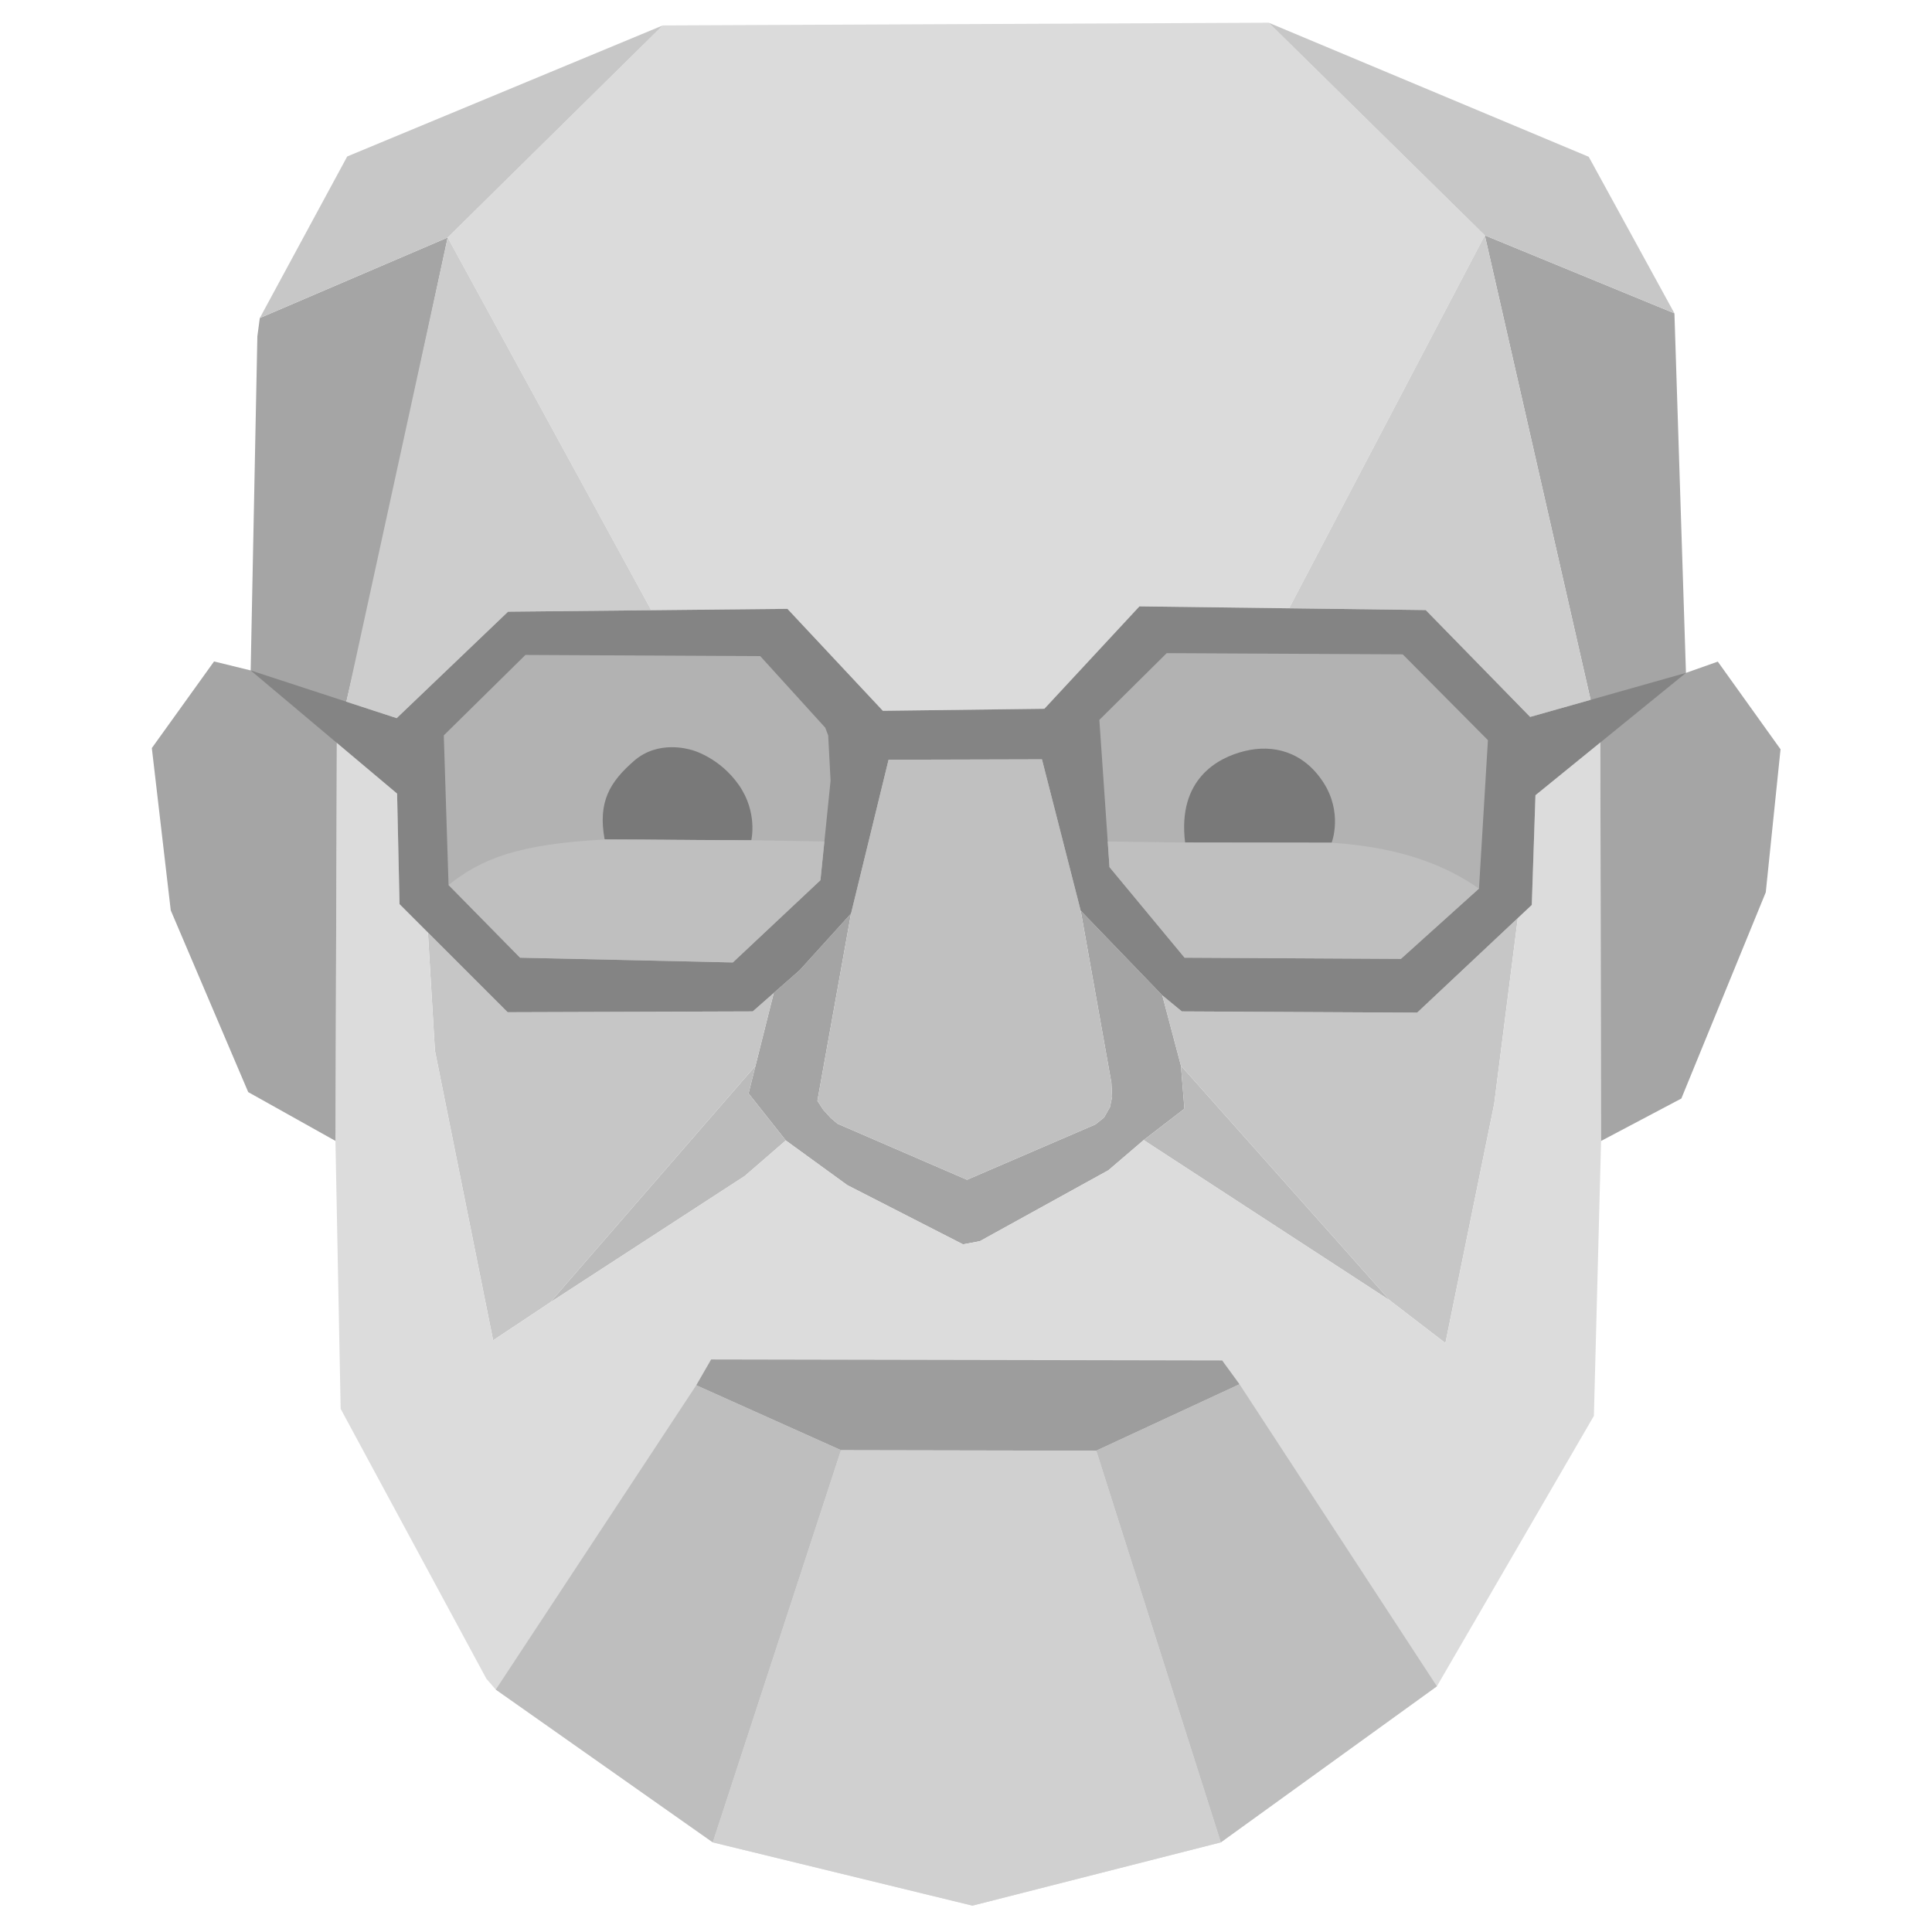
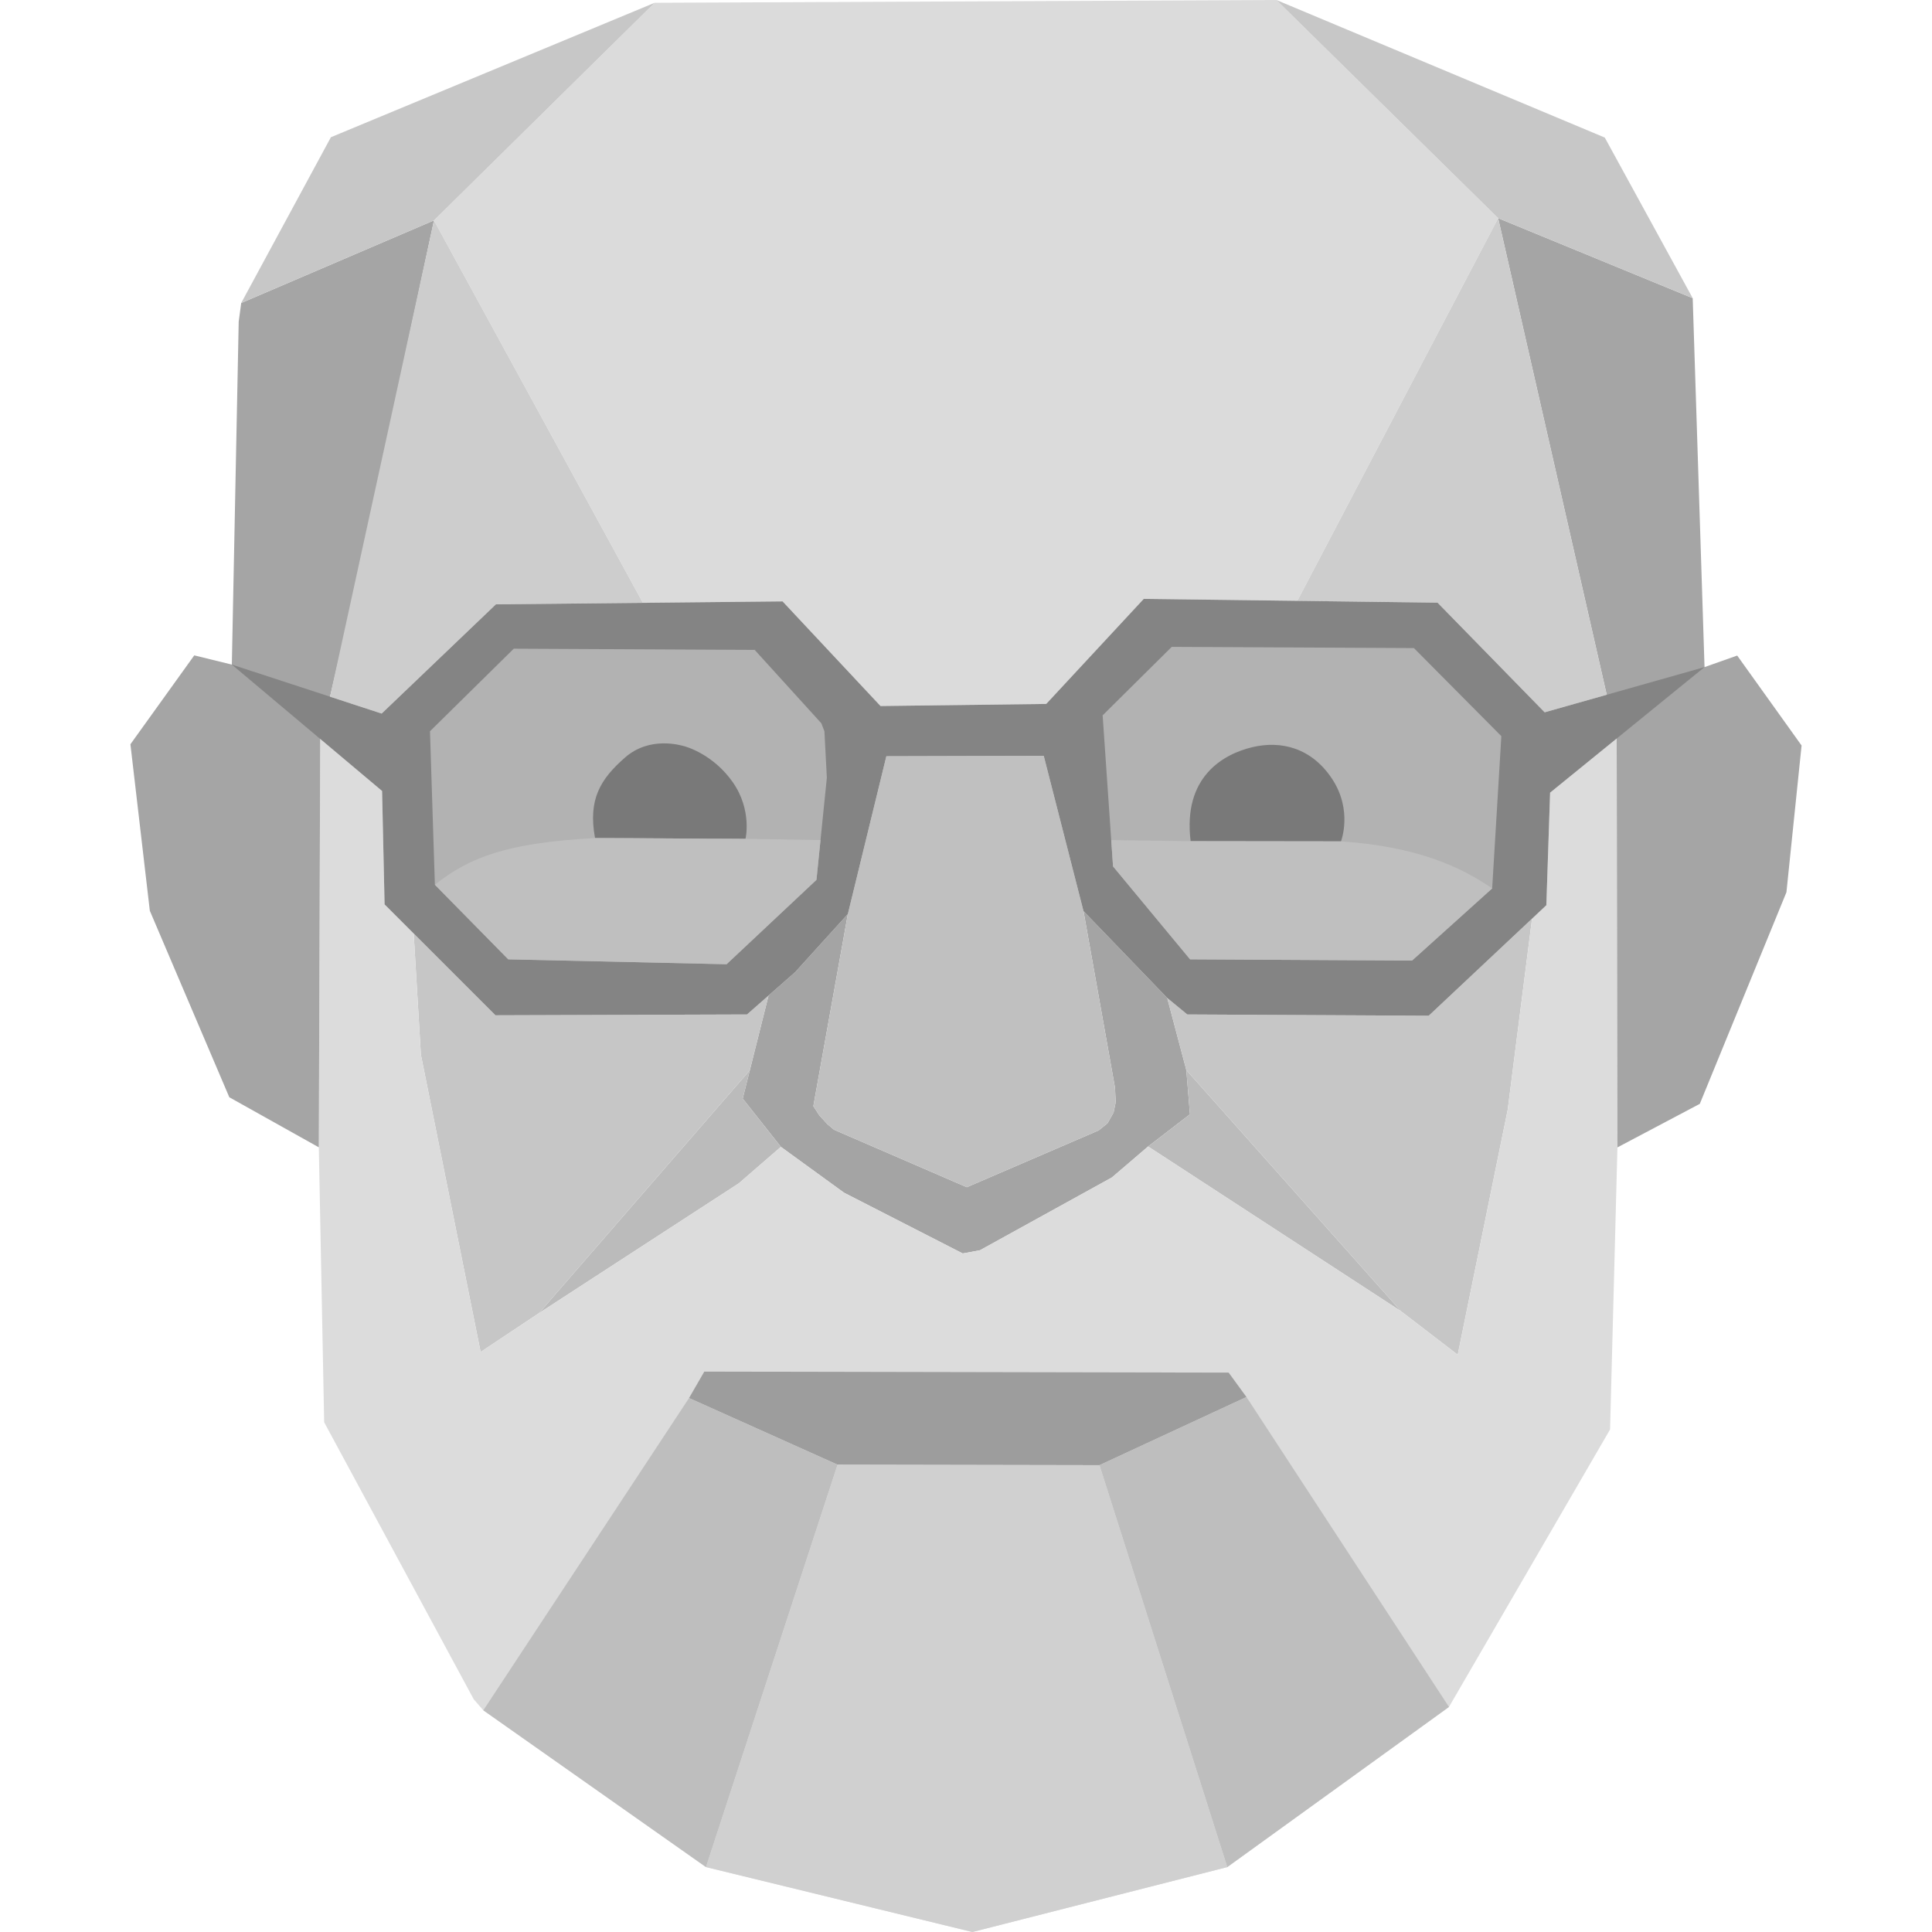
- <svg xmlns="http://www.w3.org/2000/svg" version="1.1" width="1000px" height="1000px" style="shape-rendering:geometricPrecision; text-rendering:geometricPrecision; image-rendering:optimizeQuality; fill-rule:evenodd; clip-rule:evenodd" viewBox="7010 14870 7000 1">
+ <svg xmlns="http://www.w3.org/2000/svg" version="1.1" width="1000px" height="1000px" style="shape-rendering:geometricPrecision; text-rendering:geometricPrecision; image-rendering:optimizeQuality; fill-rule:evenodd; clip-rule:evenodd" viewBox="7560.12 11452.82 5901.1 6822.16">
  <defs>
    <style type="text/css">
      
        .fil14 {fill:#797979}
        .fil12 {fill:#848484}
        .fil5 {fill:#9D9D9D}
        .fil0 {fill:#A4A4A4}
        .fil8 {fill:#A5A5A5}
        .fil13 {fill:#B2B2B2}
        .fil1 {fill:#BBBBBB}
        .fil6 {fill:#BEBEBE}
        .fil15 {fill:#BFBFBF}
        .fil3 {fill:silver}
        .fil2 {fill:#C6C6C6}
        .fil10 {fill:#C7C7C7}
        .fil11 {fill:#CDCDCD}
        .fil7 {fill:#D0D0D0}
        .fil9 {fill:#DBDBDB}
        .fil4 {fill:gainsboro}
      
    </style>
  </defs>
  <g>
    <g>
      <polygon class="fil0" points="9813.45,14968.17 9722.15,15332.16 9857.08,15502.59 10080.06,15664.5 10499.03,15878.95 10560.1,15867.59 11025.94,15610.53 11153.76,15501.17 11301.47,15387.55 11288.68,15231.32 11221.25,14976.8 10925.51,14669.99 11036.76,15293.33 11039.28,15345.02 11031.72,15381.57 11010.29,15419.39 10978.78,15444.6 10513.64,15645.02 10044.73,15442.08 10020.78,15421.91 9993.05,15391.66 9971.62,15358.88 10093.52,14680.34 9907.32,14885.74 " />
      <path class="fil1" d="M9857.08 15502.59l-148.81 128.8 -705.31 458.27 744.32 -857.69 -25.13 100.19 134.93 170.43zm1431.6 -271.27l757.78 851.43 -892.7 -581.58 147.71 -113.62 -12.79 -156.23z" />
      <path class="fil2" d="M8560.38 14749.1l25.46 428.21 210.89 1049.55 206.23 -137.2 744.32 -857.69 66.17 -263.8 -76.08 66.83 -888.14 2.95 -288.85 -288.85zm2660.87 227.7l67.43 254.52 757.78 851.43 200.56 153.92 176.56 -865.64 85.87 -674.31 -364.78 342.71 -852.67 -4.43 -70.75 -58.2z" />
      <polygon class="fil3" points="10229.47,14123.22 10785.12,14121.74 10925.51,14669.99 11036.76,15293.33 11039.28,15345.02 11031.72,15381.57 11010.29,15419.39 10978.78,15444.6 10513.64,15645.02 10044.73,15442.08 10020.78,15421.91 9993.05,15391.66 9971.62,15358.88 10093.52,14680.34 " />
    </g>
    <g>
      <polygon class="fil4" points="8225.37,15504.2 8244.25,16474.99 8772.36,17453.1 8806.32,17492.16 9592.55,18045.74 10533.3,18274.98 11433.29,18045.74 12216.12,17480.27 12784.98,16500.47 12810.99,15504.41 12808.32,14060.66 12573.23,14251.78 12559.93,14649.3 12509.45,14696.72 12423.58,15371.03 12247.02,16236.67 12046.46,16082.75 11153.76,15501.17 11025.94,15610.53 10560.1,15867.59 10499.03,15878.95 10080.06,15664.5 9857.08,15502.59 9708.27,15631.39 9002.96,16089.66 8796.73,16226.86 8585.84,15177.31 8560.38,14749.1 8457.62,14646.35 8448.75,14245.87 8230.33,14062.15 " />
      <polygon class="fil5" points="9586.57,16296.14 9532.69,16389.53 10057.1,16624.8 10982,16626.59 11501.02,16385.94 11438.16,16299.74 " />
      <path class="fil6" d="M9532.69 16389.53l-726.37 1102.63 786.23 553.58 464.55 -1420.94 -524.41 -235.27zm1968.33 -3.59l715.1 1094.33 -782.83 565.47 -451.29 -1419.15 519.02 -240.65z" />
      <polygon class="fil7" points="10982,16626.59 11433.29,18045.74 10533.3,18274.98 9592.55,18045.74 10057.1,16624.8 " />
    </g>
    <path class="fil8" d="M8632.03 12231.03l-680.72 291.73 -8.84 66.31 -24.24 1210.52 -132.68 -32.54 -225.43 313.84 68.52 587.89 280.68 658.61 316.05 176.81 4.96 -1442.05 114.38 -491.8 287.32 -1339.32zm3757.73 -7.85l687 282.49 41.77 1302.79 115.36 -40.78 227.33 317.6 -53.49 518.17 -305.89 747.18 -290.85 153.78 -2.67 -1443.75 -418.56 -1837.48z" />
    <g>
      <polygon class="fil9" points="9411.35,11462.65 11606.69,11452.82 12389.76,12223.18 11680.6,13574.54 11138.31,13567.58 10793.99,13938.5 10208.79,13945.89 9862.99,13576.45 9369.74,13581.49 8632.03,12231.03 " />
      <path class="fil10" d="M11606.69 11452.82l1159.61 485.79 310.46 567.06 -687 -282.49 -783.07 -770.36zm-3655.38 1069.94l316.73 -585.37 1143.31 -474.74 -779.32 768.38 -680.72 291.73z" />
      <path class="fil11" d="M8632.03 12231.03l-367 1681.91 182.24 59.55 403.44 -385.7 519.03 -5.3 -737.71 -1350.46zm3757.73 -7.85l383.35 1682.94 -219.09 61.93 -378.31 -387.17 -495.11 -6.34 709.16 -1351.36z" />
    </g>
    <g>
      <polygon class="fil12" points="7918.23,13799.59 8447.27,13972.49 8850.71,13586.79 9862.99,13576.45 10208.79,13945.89 10793.99,13938.5 11138.31,13567.58 12175.71,13580.88 12554.02,13968.05 13118.53,13808.46 12573.23,14251.78 12559.93,14649.3 12144.67,15039.43 11292,15035 11221.25,14976.8 10925.51,14669.99 10785.12,14121.74 10229.47,14123.22 10093.52,14680.34 9907.32,14885.74 9737.37,15035 8849.23,15037.95 8457.62,14646.35 8448.75,14245.87 " />
      <polygon class="fil13" points="11237.17,13736.98 10993.17,13978.82 11029.88,14512.17 11301.95,14840.38 12085.78,14844.7 12368.65,14589.9 12401.04,14052.24 12092.26,13741.29 " />
      <polygon class="fil13" points="8617.93,14034.96 8635.21,14576.95 8894.32,14840.38 9665.2,14857.66 9982.62,14559.67 10019.32,14199.07 10010.69,14034.96 9999.89,14006.89 9764.53,13747.77 8913.76,13743.45 " />
      <path class="fil14" d="M9200.77 14412.09l531.29 2.8c0,0 24.27,-100.85 -44.82,-199.82 -69.09,-98.97 -165.27,-126.05 -173.67,-127.92 -8.4,-1.87 -118.58,-36.42 -206.35,40.15 -87.77,76.57 -131.66,148.46 -106.45,284.79zm2103.12 11.02l530.87 0.71c0,0 42.36,-108.72 -31.06,-220.26 -73.42,-111.54 -182.13,-136.25 -282.38,-112.25 -100.25,24 -245.67,103.07 -217.43,331.8z" />
    </g>
    <path class="fil15" d="M11023.48 14419.32l280.41 3.79c176.96,0.24 353.91,0.47 530.87,0.71 268.84,18.01 424.51,90.65 533.89,166.08l-282.87 254.8 -783.83 -4.32 -272.07 -328.21 -6.4 -92.85zm-1026.56 -0.12l-264.86 -4.31c-176.96,0.24 -354.33,-3.04 -531.29,-2.8 -313.01,17.05 -443.7,68.3 -565.56,164.86l259.11 263.43 770.88 17.28 317.42 -297.99 14.3 -140.47z" />
  </g>
</svg>
